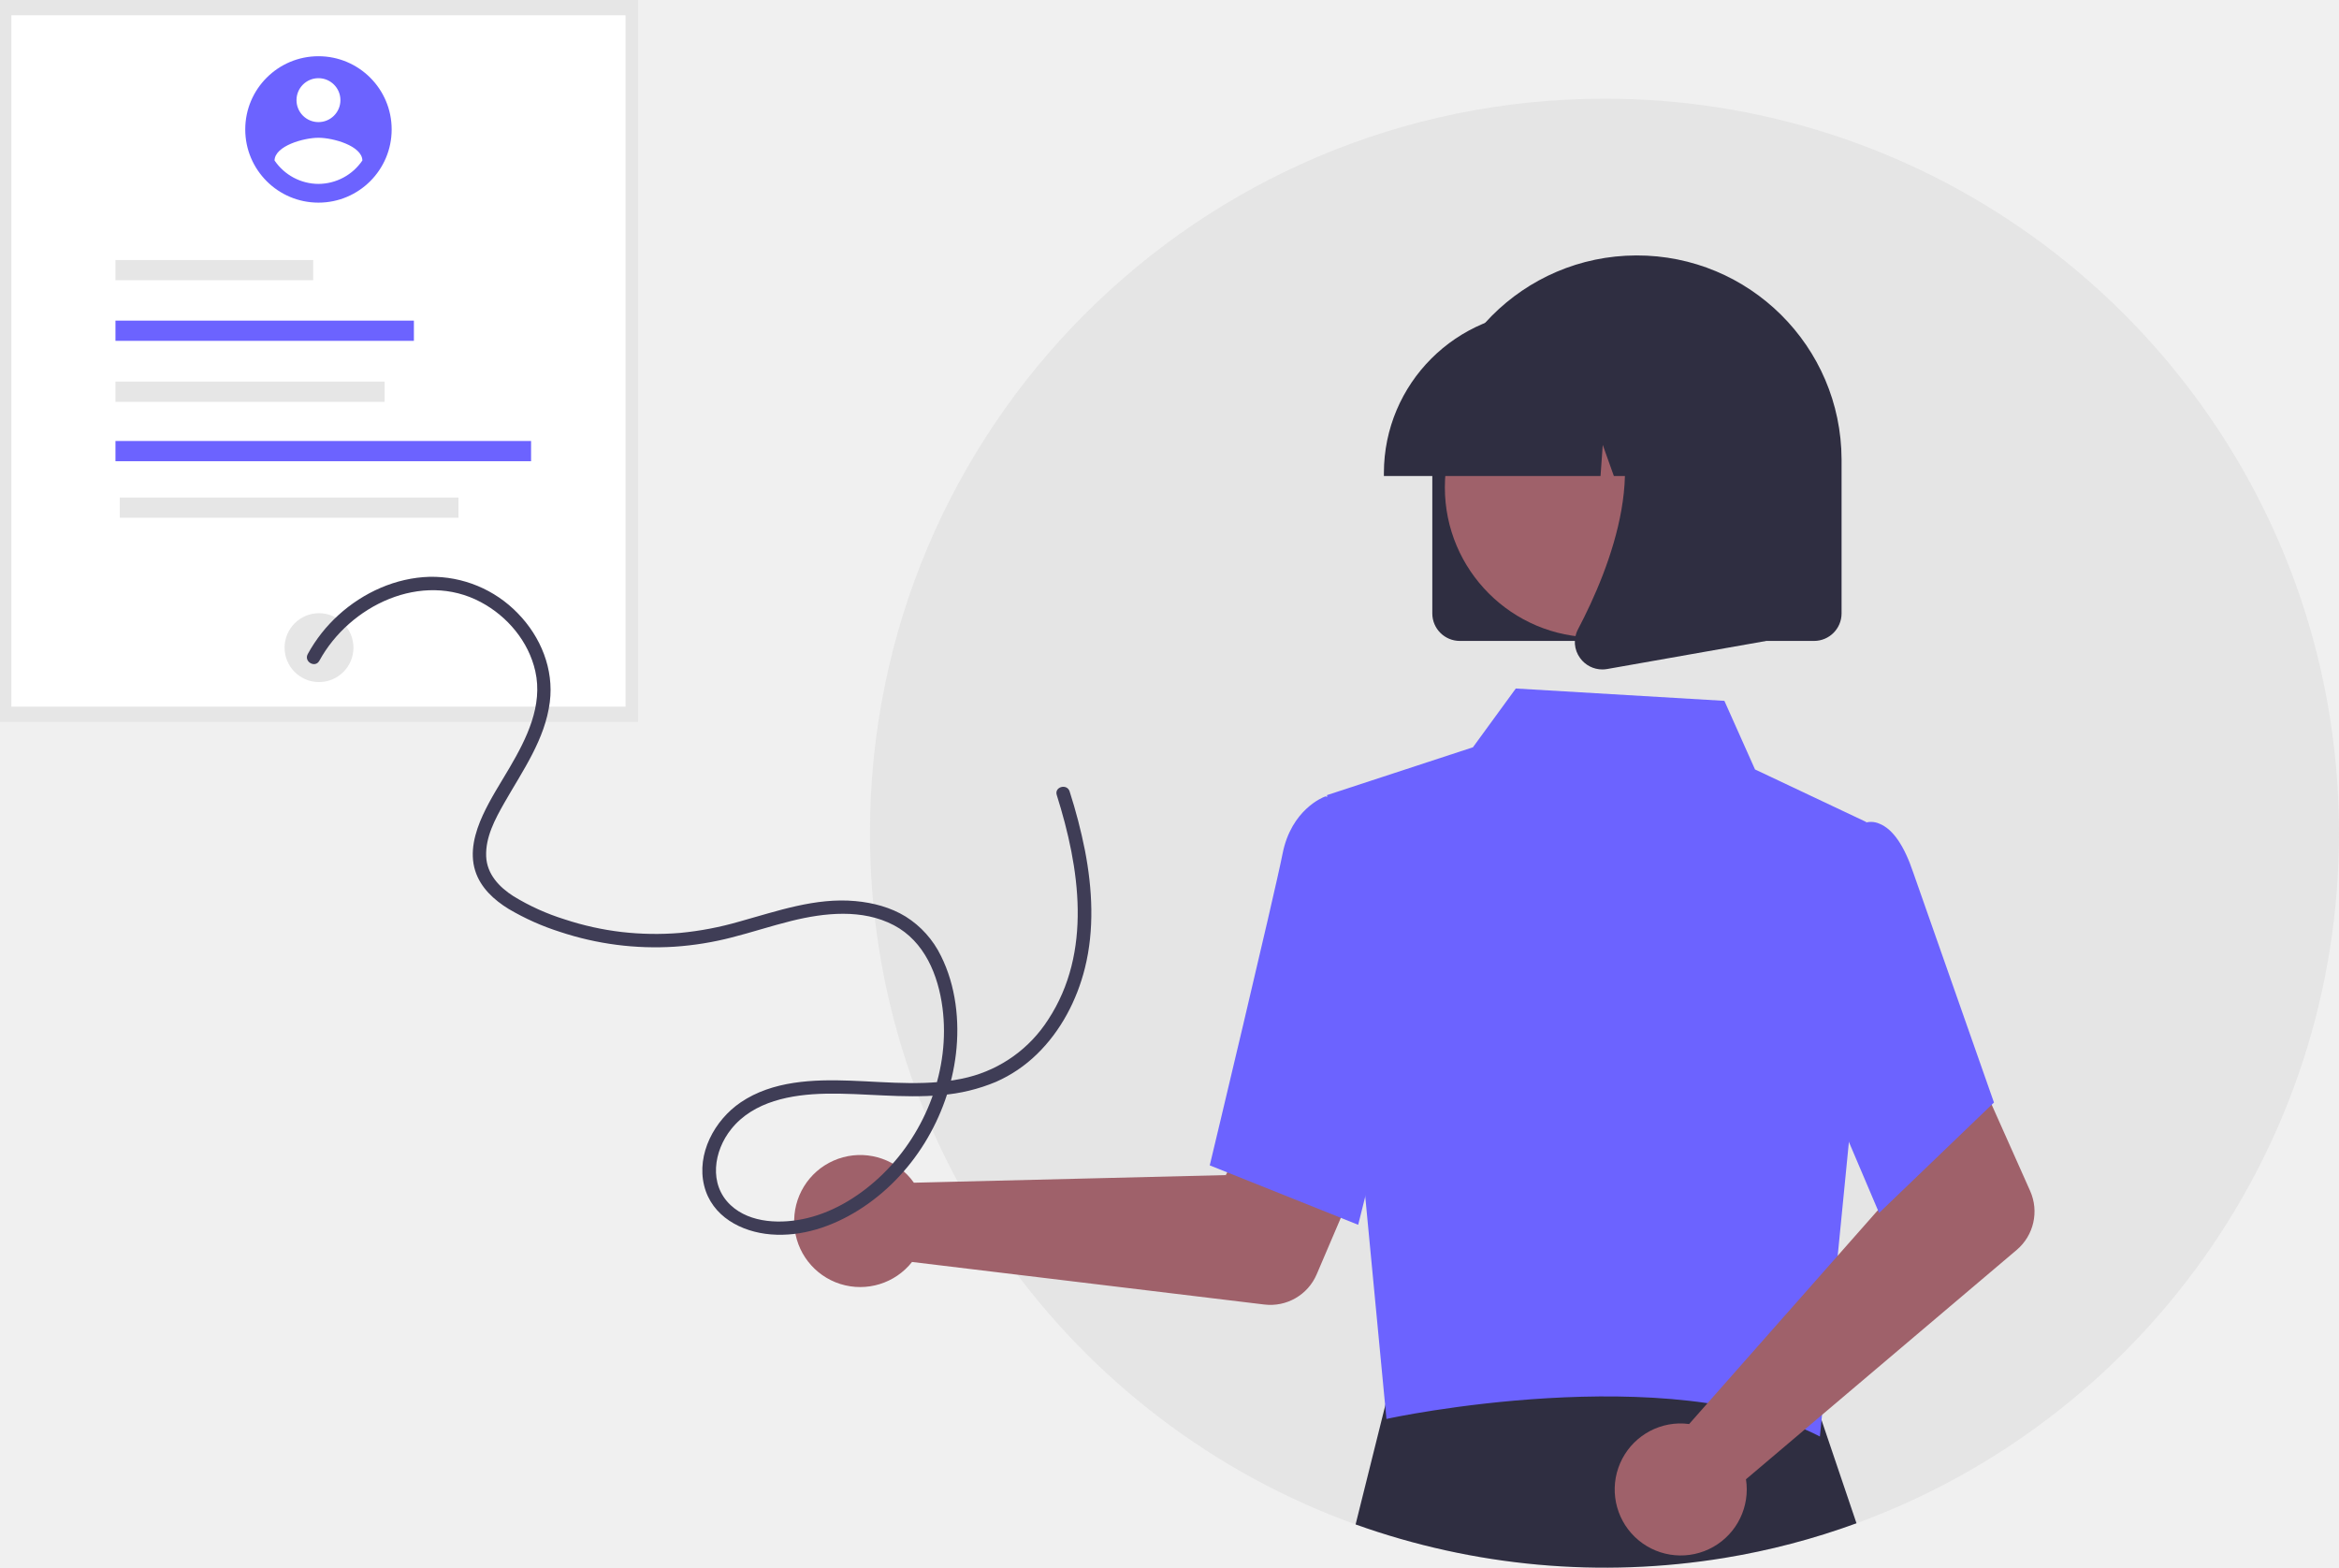
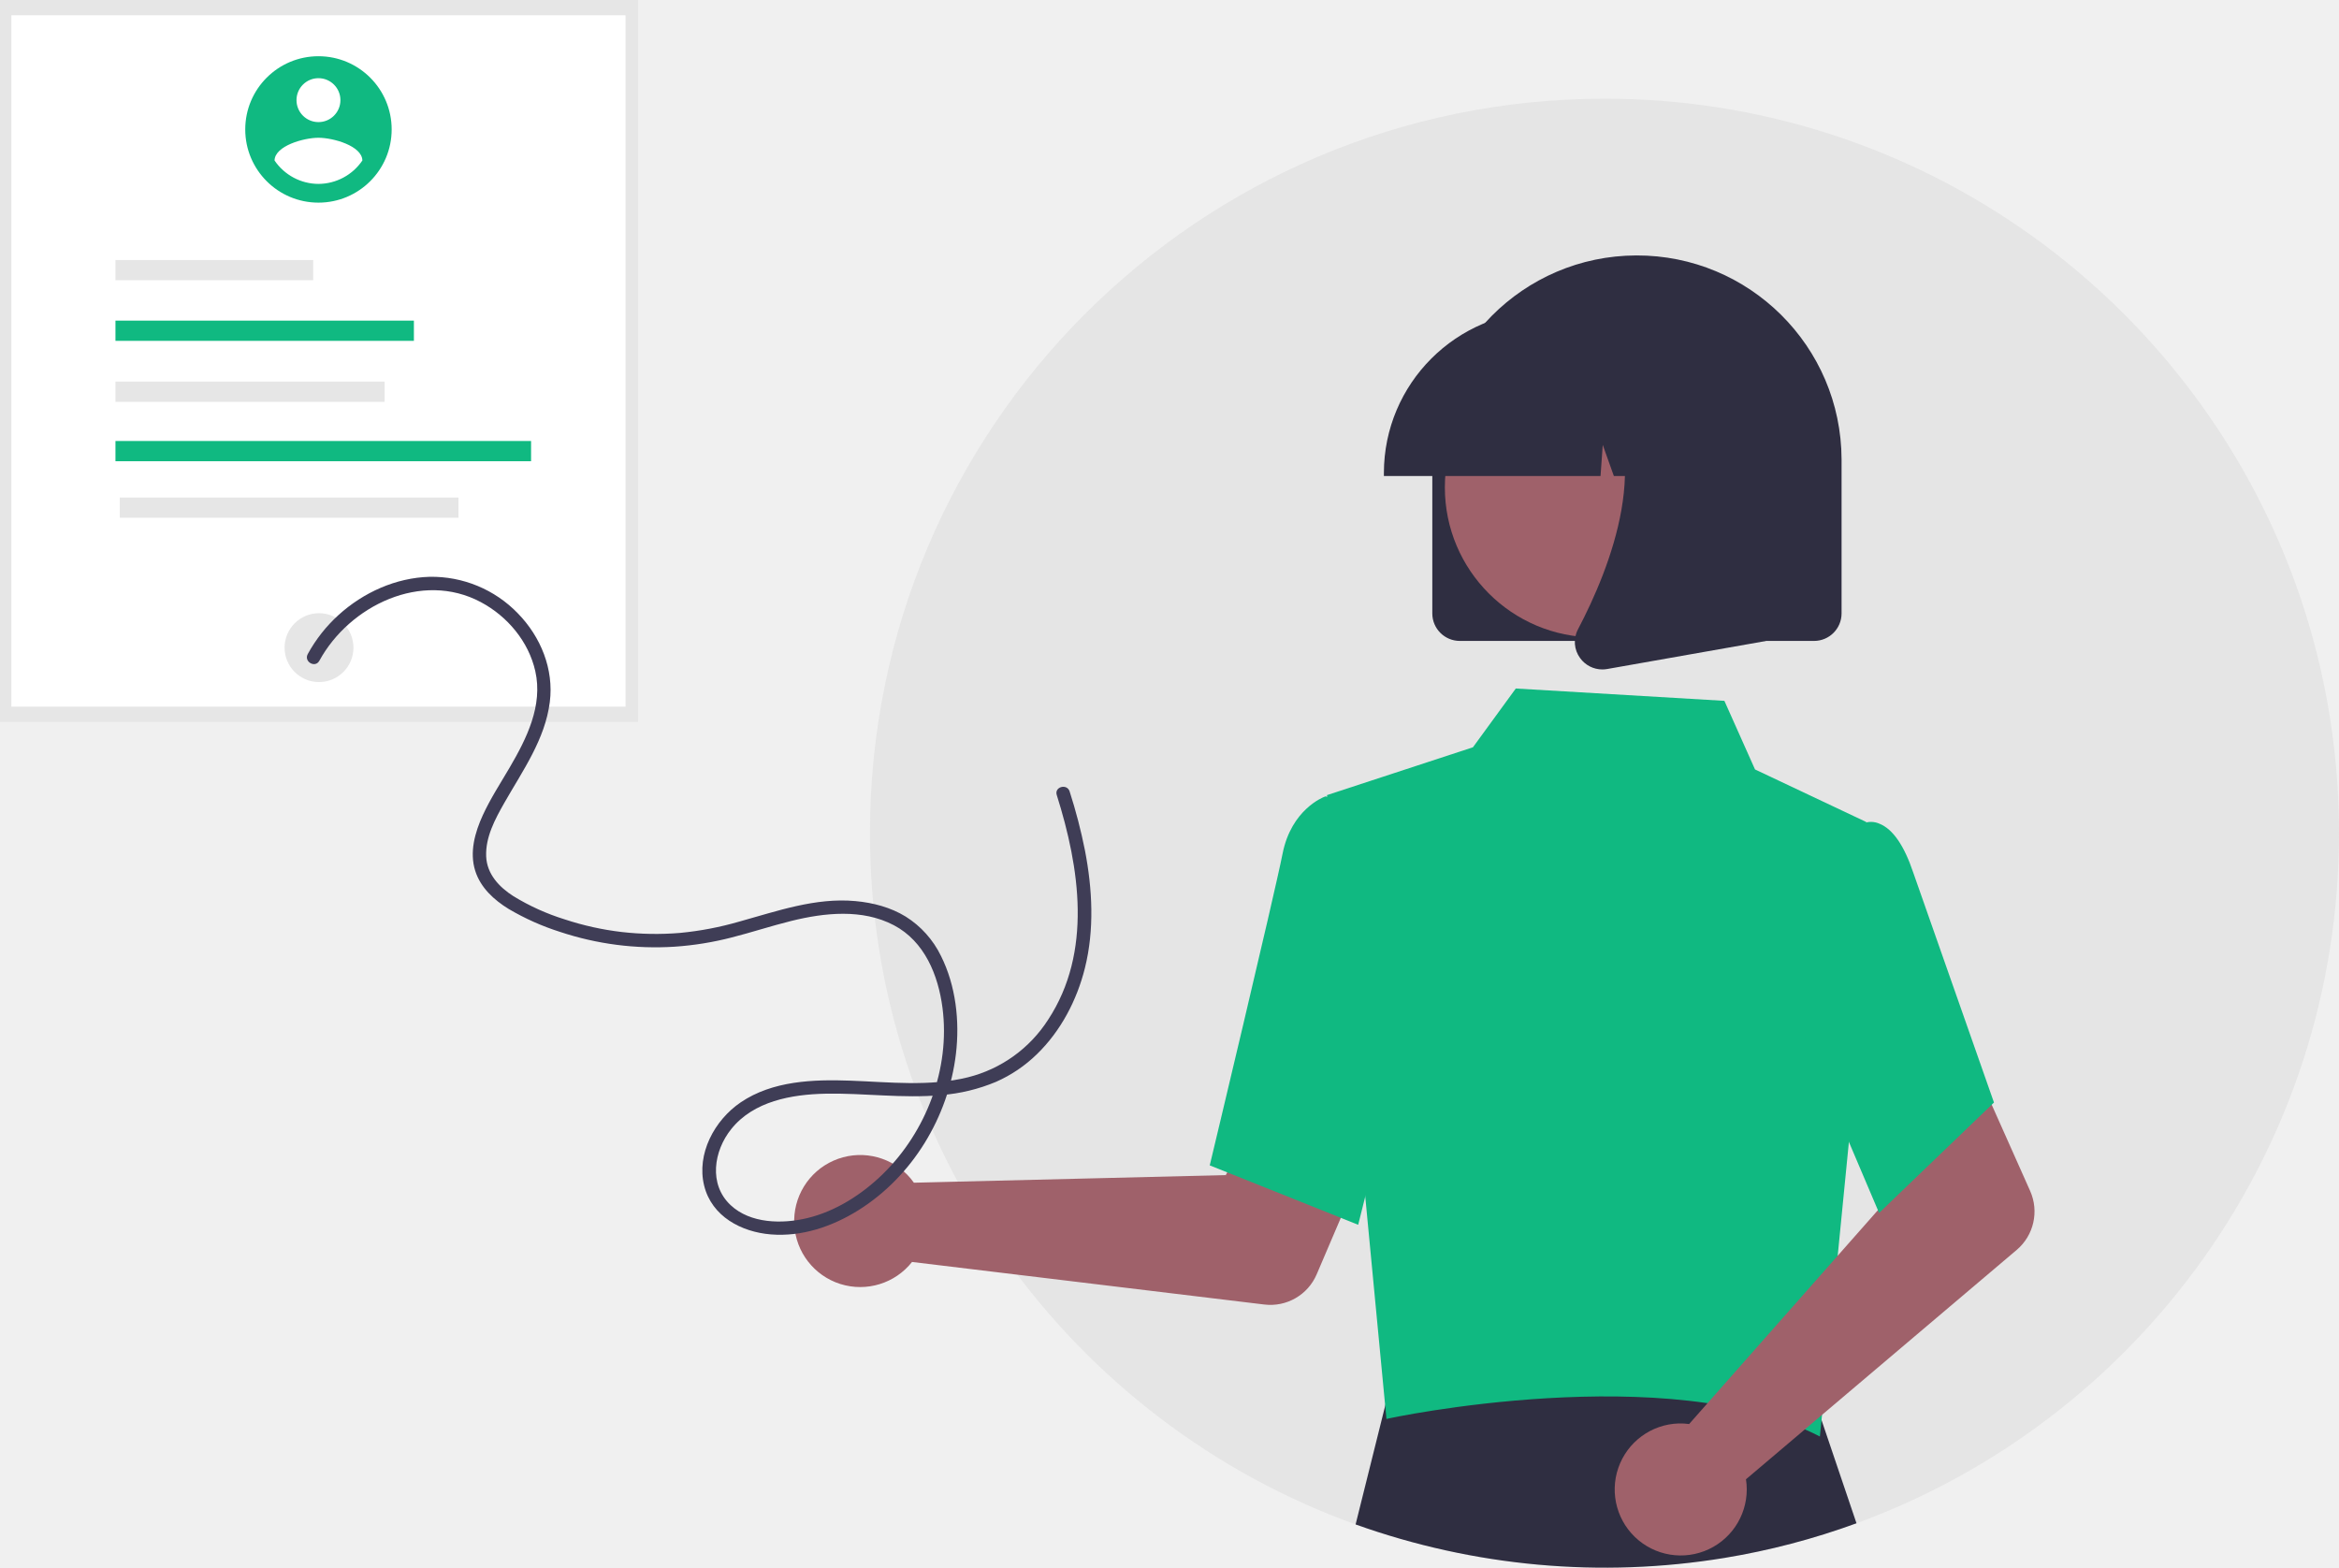
<svg xmlns="http://www.w3.org/2000/svg" data-name="Layer 1" viewBox="0 0 1050.862 704.353">
  <path d="M1125.431,472.176c0,142.47-90.3,263.86-216.78,310.05a326.344,326.344,0,0,1-59.32,15.57,332.228,332.228,0,0,1-165.72-15.05c-127.28-45.81-218.24-167.61-218.18-310.64,0-182.18,147.75-329.93,330-329.93a328.564,328.564,0,0,1,192.01,61.6C1070.991,263.636,1125.431,361.546,1125.431,472.176Z" transform="translate(-74.56905 -97.82358)" fill="#e5e5e5" />
  <path d="M908.651,782.226a326.344,326.344,0,0,1-59.32,15.57,332.228,332.228,0,0,1-165.72-15.05l15.24-61.15.92-3.67,31.1.12,156.24.56,2,5.91Z" transform="translate(-74.56905 -97.82358)" fill="#2f2e41" />
  <rect id="effaf695-3865-40c6-8918-ced0238239c2" data-name="Rectangle 25" width="286.651" height="324.355" fill="#e6e6e6" />
  <rect id="f33d627f-c769-4bde-9d74-ef156faf640e" data-name="Rectangle 25-2" x="5.111" y="6.862" width="275.928" height="310.632" fill="#fff" />
  <circle id="b5fd4af9-5b07-4da2-8ccf-5b3d4ac887f6" data-name="Ellipse 116" cx="143.326" cy="290.982" r="15.467" fill="#e6e6e6" />
  <rect id="f05405a0-af73-4807-bbd1-d761cdd06c65" data-name="Rectangle 31" x="51.876" y="116.819" width="88.837" height="9.088" fill="#e6e6e6" />
-   <rect id="a05e4a04-50b7-46b0-b842-8db21044ae7a" data-name="Rectangle 32" x="51.876" y="144.052" width="134.079" height="9.088" fill="#6c63ff" />
+   <rect id="a05e4a04-50b7-46b0-b842-8db21044ae7a" data-name="Rectangle 32" x="51.876" y="144.052" width="134.079" height="9.088" fill="#10b981" />
  <rect id="bdce3bac-3998-4a72-bc14-4aa79023038d" data-name="Rectangle 38" x="51.876" y="171.456" width="120.918" height="9.088" fill="#e6e6e6" />
-   <rect id="e1177af0-2f80-4461-b67e-43945f3b6fee" data-name="Rectangle 39" x="51.876" y="198.136" width="186.723" height="9.088" fill="#6c63ff" />
+   <rect id="e1177af0-2f80-4461-b67e-43945f3b6fee" data-name="Rectangle 39" x="51.876" y="198.136" width="186.723" height="9.088" fill="#10b981" />
  <rect id="b290cdc3-2096-427b-bfd4-6b657da823ea" data-name="Rectangle 40" x="53.817" y="223.545" width="152.175" height="9.088" fill="#e6e6e6" />
  <g id="b96c6486-fa38-4cba-8e5e-13dca7f44a0c" data-name="Group 52">
    <path id="b0fbfc35-67c9-42b4-b2fe-33d0d7288754-1128" data-name="Path 846" d="M482.178,625.614a29.756,29.756,0,0,1,2.991,3.6l140.109-3.428,16.345-29.868,48.3,18.776-23.8,55.687a22.609,22.609,0,0,1-23.5,13.561l-158.3-19.123a29.665,29.665,0,1,1-2.15-39.211Z" transform="translate(-74.56905 -97.82358)" fill="#9f616a" />
-     <path id="a6a8f1c9-3ab8-4f6f-ba9b-45acc2f7af89-1129" data-name="Path 852" d="M670.758,455.065l65.569-21.489,19.258-26.411,93.716,5.546,13.759,30.82,49.972,23.613-7.68,142.624-13.138,133.477c-67.558-34.983-193.639-8.312-194.743-7.878Z" transform="translate(-74.56905 -97.82358)" fill="#6c63ff" />
-     <path id="fc06e97d-785e-4845-9aa0-60a5889f9ce3-1130" data-name="Path 853" d="M684.775,648.114l-66.694-26.684.284-1.187c.286-1.2,28.672-119.817,32.441-138.879,3.926-19.859,18.271-25.35,18.88-25.573l.445-.164,26.394,8.034,11.592,91.081Z" transform="translate(-74.56905 -97.82358)" fill="#6c63ff" />
+     <path id="a6a8f1c9-3ab8-4f6f-ba9b-45acc2f7af89-1129" data-name="Path 852" d="M670.758,455.065l65.569-21.489,19.258-26.411,93.716,5.546,13.759,30.82,49.972,23.613-7.68,142.624-13.138,133.477c-67.558-34.983-193.639-8.312-194.743-7.878Z" transform="translate(-74.56905 -97.82358)" fill="#10b981" />
+     <path id="fc06e97d-785e-4845-9aa0-60a5889f9ce3-1130" data-name="Path 853" d="M684.775,648.114l-66.694-26.684.284-1.187c.286-1.2,28.672-119.817,32.441-138.879,3.926-19.859,18.271-25.35,18.88-25.573l.445-.164,26.394,8.034,11.592,91.081Z" transform="translate(-74.56905 -97.82358)" fill="#10b981" />
    <path id="b248559b-61d8-49e2-8eef-81cc9521c19e-1131" data-name="Path 855" d="M828.78,737.377a29.721,29.721,0,0,1,4.677.258l92.747-105.072-10.788-32.286,46.608-22.652,24.655,55.313a22.608,22.608,0,0,1-6.034,26.453l-121.65,103.073a29.665,29.665,0,1,1-30.215-25.087Z" transform="translate(-74.56905 -97.82358)" fill="#9f616a" />
-     <path id="b0e9bc84-32e8-4599-bd8d-d35670d3692b-1132" data-name="Path 856" d="M918.801,642.791l-38.689-91.006,15.09-63.391,16.259-20.541a9.366,9.366,0,0,1,7.524.07c6,2.413,11.1,9.81,15.177,21.984l36.259,103.279Z" transform="translate(-74.56905 -97.82358)" fill="#6c63ff" />
+     <path id="b0e9bc84-32e8-4599-bd8d-d35670d3692b-1132" data-name="Path 856" d="M918.801,642.791l-38.689-91.006,15.09-63.391,16.259-20.541a9.366,9.366,0,0,1,7.524.07c6,2.413,11.1,9.81,15.177,21.984l36.259,103.279Z" transform="translate(-74.56905 -97.82358)" fill="#10b981" />
    <path id="b58b0f1b-b11b-4f57-8de2-a939101b4938-1133" data-name="Path 857" d="M718.072,373.442v-68.61a91.938,91.938,0,1,1,183.875-.609q.001.305,0,.609v68.61a12.364,12.364,0,0,1-12.35,12.35H730.422A12.364,12.364,0,0,1,718.072,373.442Z" transform="translate(-74.56905 -97.82358)" fill="#2f2e41" />
    <circle id="ba54abe3-4119-45e5-b5c1-150877d750f7" data-name="Ellipse 148" cx="716.548" cy="218.965" r="67.405" fill="#9f616a" />
    <path id="b6bcc4bf-1738-426f-8fbf-3ee273a728b5-1134" data-name="Path 858" d="M696.322,310.321a72.809,72.809,0,0,1,72.727-72.727h13.723a72.808,72.808,0,0,1,72.726,72.727v1.372h-29l-9.891-27.7-1.978,27.7H799.643l-4.99-13.974-1,13.974H696.322Z" transform="translate(-74.56905 -97.82358)" fill="#2f2e41" />
    <path id="be96ad09-85ff-4345-abef-5a49918f7c18-1135" data-name="Path 859" d="M784.484,393.508a12.167,12.167,0,0,1-.967-12.918c14.541-27.658,34.9-78.765,7.877-110.283l-1.938-2.262h78.456v117.79L796.641,398.41a12.608,12.608,0,0,1-2.185.193,12.3,12.3,0,0,1-9.967-5.092Z" transform="translate(-74.56905 -97.82358)" fill="#2f2e41" />
  </g>
  <g id="b2dad932-78e1-44e1-9682-073c8202f887" data-name="Group 51">
-     <path id="e043db59-b600-449e-8c52-e1eb73379667-1136" data-name="Path 341" d="M217.646,123.086A32.891,32.891,0,1,0,250.535,155.978v-.002a32.891,32.891,0,0,0-32.891-32.891Zm0,9.866a9.866,9.866,0,1,1-9.866,9.866v0A9.866,9.866,0,0,1,217.646,132.952Zm0,47.501a23.961,23.961,0,0,1-19.735-10.532c.158-6.578,13.156-10.199,19.735-10.199s19.576,3.621,19.735,10.199A24,24,0,0,1,217.646,180.453Z" transform="translate(-74.56905 -97.82358)" fill="#6c63ff" />
+     <path id="e043db59-b600-449e-8c52-e1eb73379667-1136" data-name="Path 341" d="M217.646,123.086A32.891,32.891,0,1,0,250.535,155.978v-.002a32.891,32.891,0,0,0-32.891-32.891Zm0,9.866a9.866,9.866,0,1,1-9.866,9.866v0A9.866,9.866,0,0,1,217.646,132.952Zm0,47.501a23.961,23.961,0,0,1-19.735-10.532c.158-6.578,13.156-10.199,19.735-10.199s19.576,3.621,19.735,10.199A24,24,0,0,1,217.646,180.453Z" transform="translate(-74.56905 -97.82358)" fill="#10b981" />
  </g>
  <path id="bcfa45dc-2c5a-4ac5-8376-9a2a23e225d0-1137" data-name="Path 842" d="M218.028,394.735c13.55-24.831,46.01-40.556,72.563-26.382,11.952,6.379,21.453,17.663,24.469,31,3.5,15.493-3.875,30.266-11.488,43.282-4.132,7.065-8.66,13.986-12.08,21.438-3.541,7.717-6.072,16.636-3.406,25.031,2.4,7.563,8.418,13.064,15.008,17.107a111.828,111.828,0,0,0,23.061,10.3,135.743,135.743,0,0,0,51.485,6.661,140.803,140.803,0,0,0,25.66-4.148c8.943-2.28,17.719-5.17,26.677-7.4,14.956-3.715,32.009-5.562,46.191,1.9,13.778,7.252,19.944,22.419,21.851,37.174,3.522,27.246-7.281,55.52-26.786,74.6-9.358,9.154-21.134,16.717-33.96,19.811-11.191,2.7-25.561,2.527-34.467-5.839-9.938-9.337-7.6-24.309.293-34.16,10.075-12.569,27.143-15.588,42.374-15.894,17.326-.348,34.636,2.232,51.952.628a79.799,79.799,0,0,0,24.568-5.926,62.258,62.258,0,0,0,18.515-12.529c10.69-10.386,17.9-24.222,21.485-38.608,4.317-17.3,3.376-35.482.025-52.859a238.361,238.361,0,0,0-6.888-26.507c-1.157-3.67-6.952-2.1-5.786,1.595,10.32,32.724,16.074,70.563-3.865,100.946a60.107,60.107,0,0,1-35.943,25.873c-17.257,4.289-35.365,2.169-52.909,1.531-16.682-.607-35,.048-49.3,9.764-11.731,7.969-19.936,23.127-16.39,37.437,3.419,13.8,16.681,20.8,29.945,21.878,13.917,1.134,27.612-3.537,39.3-10.841,24.313-15.193,40.479-41.913,43.862-70.242,1.763-14.761-.031-30.661-6.725-44.059a43.133,43.133,0,0,0-15.847-17.661c-6.81-4.175-14.676-6.23-22.576-6.957-17.948-1.653-35.192,4.509-52.218,9.223a144.798,144.798,0,0,1-26.628,5.083,132.982,132.982,0,0,1-26.272-.428,129.365,129.365,0,0,1-25.457-5.65,101.893,101.893,0,0,1-23.108-10.447c-6.385-4.083-11.907-9.931-12.221-17.9-.341-8.641,4.016-16.724,8.16-24.009,8.187-14.391,18.3-28.467,20.435-45.314,1.87-14.737-4.06-29.262-14.3-39.773a53.771,53.771,0,0,0-39.737-16.485c-15.193.435-29.74,7.042-40.915,17.189a67.358,67.358,0,0,0-13.8,17.53c-1.851,3.391,3.328,6.422,5.181,3.028Z" transform="translate(-74.56905 -97.82358)" fill="#3f3d56" />
</svg>
